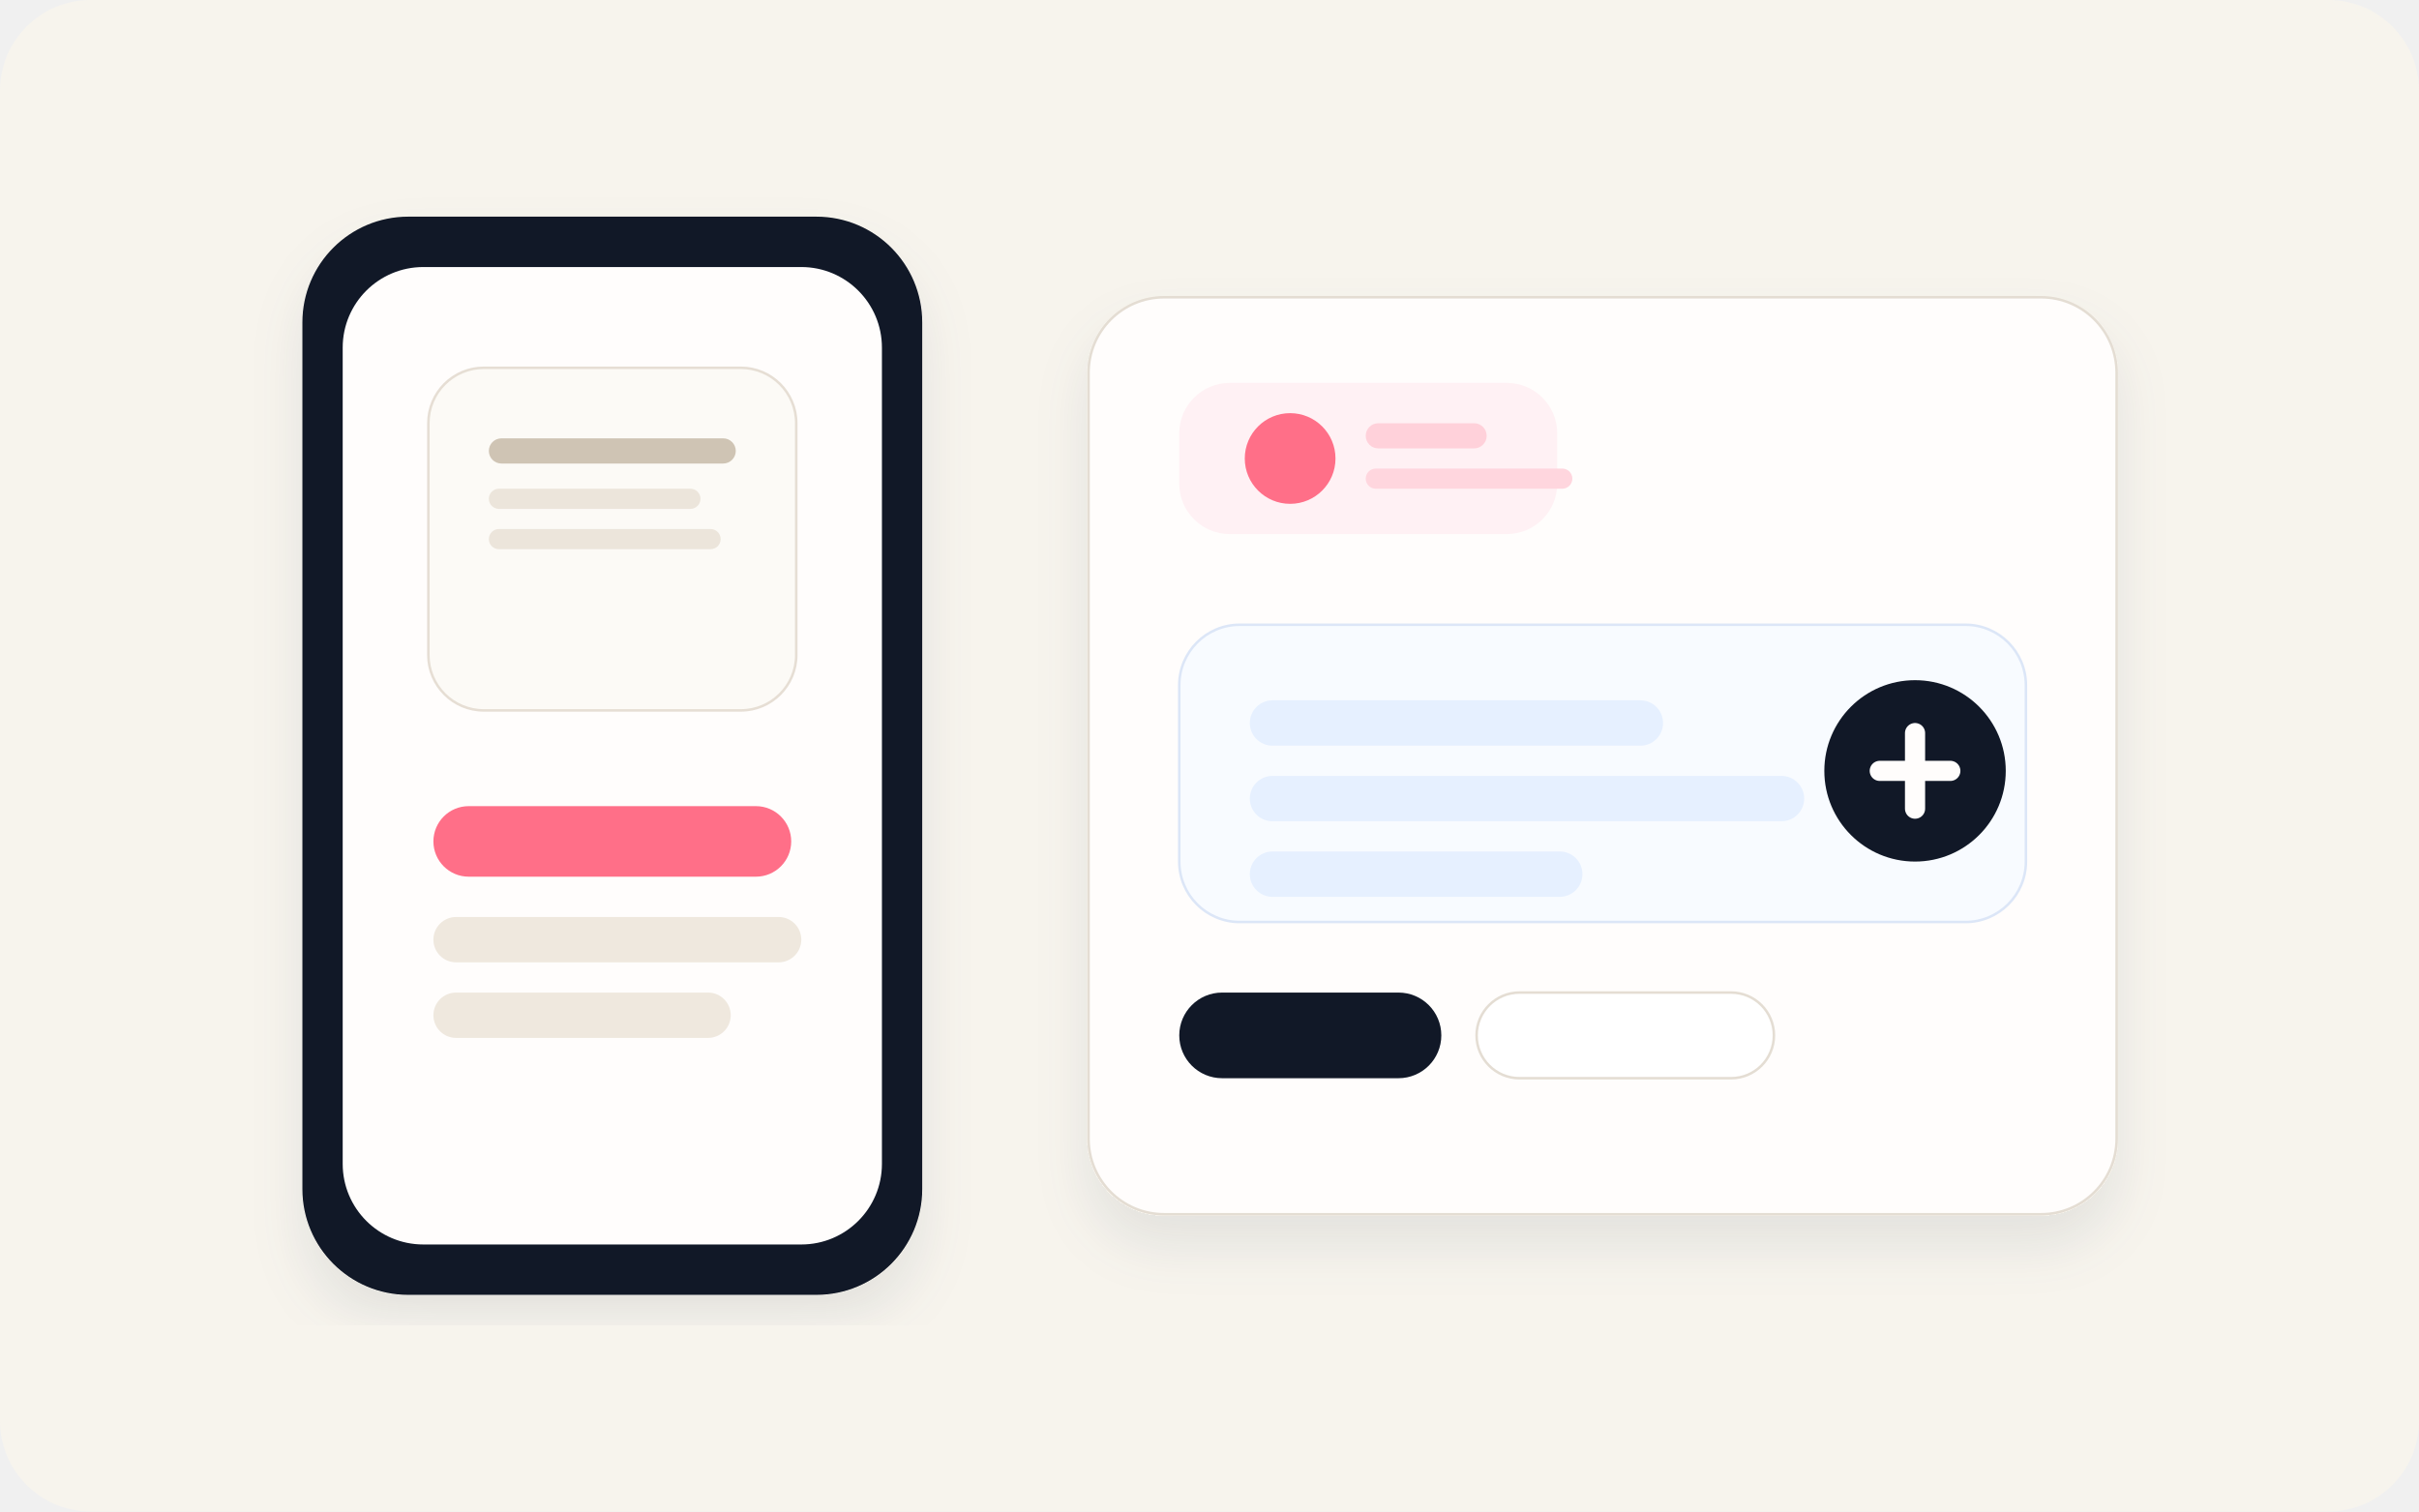
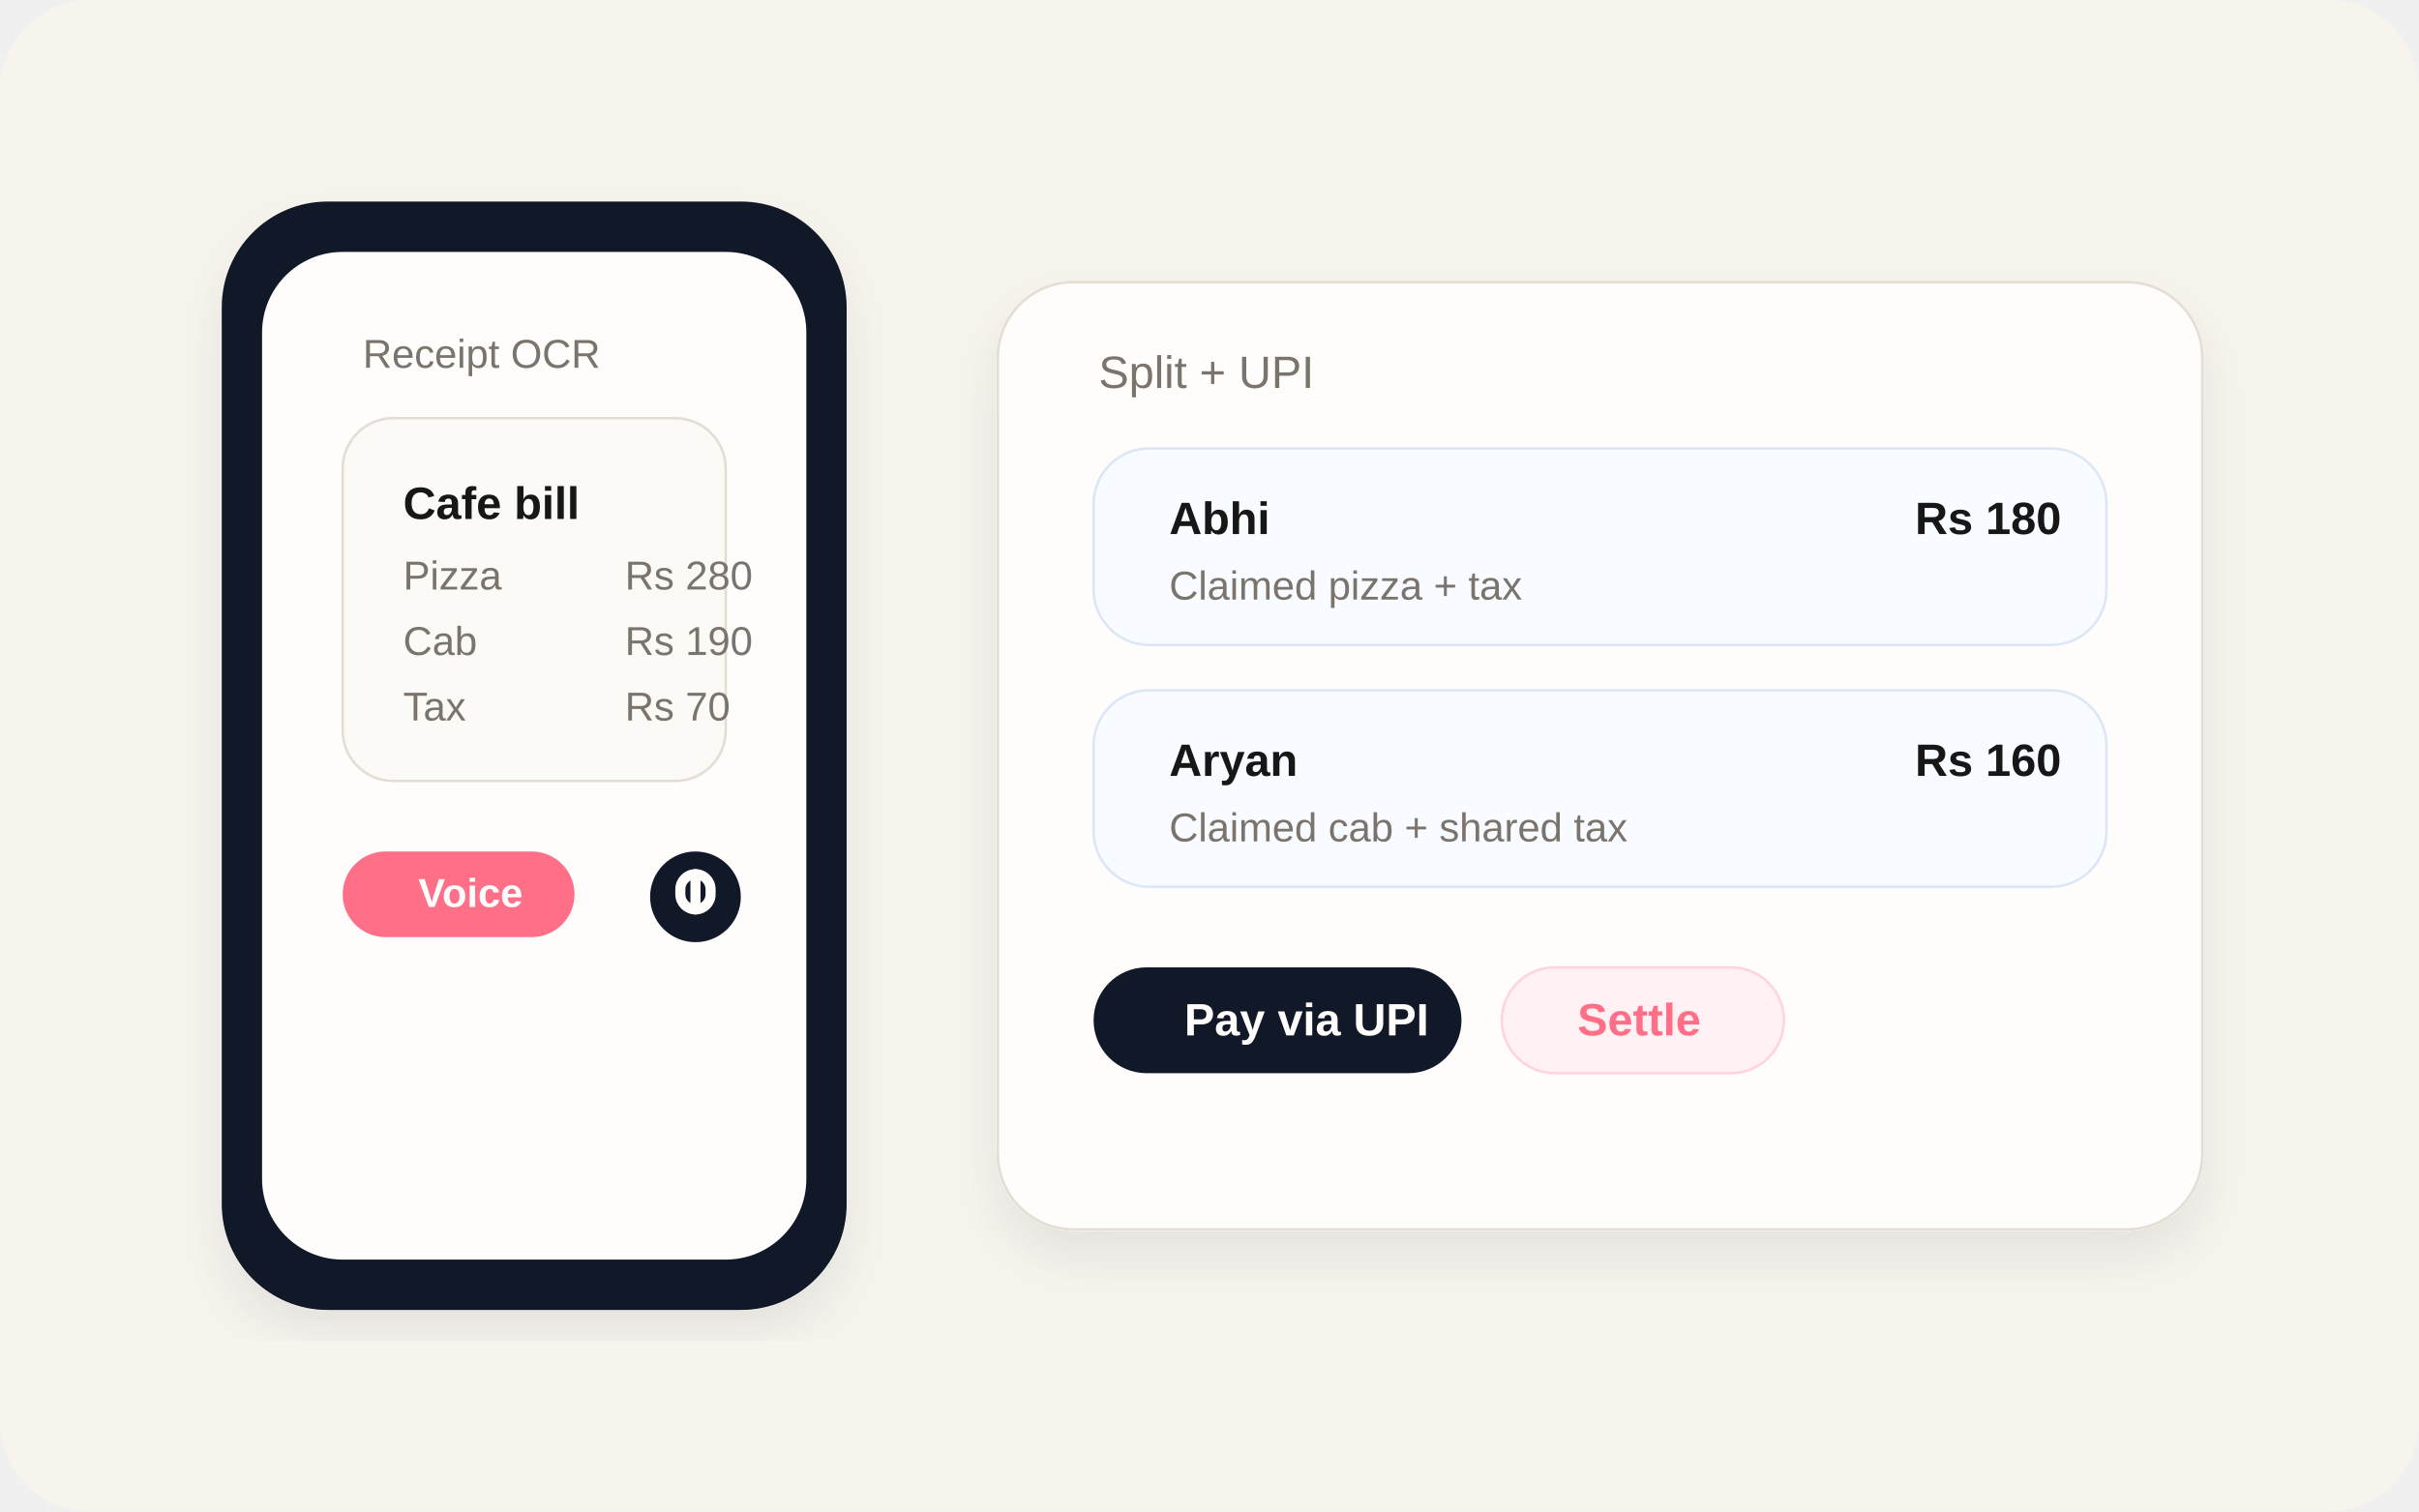
<svg xmlns="http://www.w3.org/2000/svg" width="960" height="600" viewBox="0 0 960 600" fill="none">
  <rect width="960" height="600" rx="36" fill="#F7F4ED" />
  <g filter="url(#shadow)">
-     <rect x="120" y="86" width="246" height="428" rx="42" fill="#111827" />
-     <rect x="136" y="106" width="214" height="388" rx="32" fill="#FFFDFC" />
-     <rect x="170" y="146" width="146" height="136" rx="22" fill="#FCFAF6" stroke="#E6DED4" />
-     <rect x="194" y="174" width="98" height="10" rx="5" fill="#CFC4B4" />
-     <rect x="194" y="194" width="84" height="8" rx="4" fill="#ECE5DB" />
-     <rect x="194" y="210" width="92" height="8" rx="4" fill="#ECE5DB" />
-     <rect x="172" y="320" width="142" height="28" rx="14" fill="#FF6F88" />
-     <rect x="172" y="364" width="146" height="18" rx="9" fill="#EFE8DE" />
-     <rect x="172" y="394" width="118" height="18" rx="9" fill="#EFE8DE" />
+     <rect x="88" y="80" width="248" height="440" rx="42" fill="#111827" />
+     <rect x="104" y="100" width="216" height="400" rx="32" fill="#FFFDFC" />
+     <text x="144" y="146" fill="#7A746D" font-size="16" font-family="Arial, sans-serif">Receipt OCR</text>
+     <rect x="136" y="166" width="152" height="144" rx="20" fill="#FCFAF6" stroke="#E4DDD3" />
+     <text x="160" y="206" fill="#171717" font-size="18" font-weight="700" font-family="Arial, sans-serif">Cafe bill</text>
+     <text x="160" y="234" fill="#7A746D" font-size="16" font-family="Arial, sans-serif">Pizza</text>
+     <text x="248" y="234" fill="#7A746D" font-size="16" font-family="Arial, sans-serif">Rs 280</text>
+     <text x="160" y="260" fill="#7A746D" font-size="16" font-family="Arial, sans-serif">Cab</text>
+     <text x="248" y="260" fill="#7A746D" font-size="16" font-family="Arial, sans-serif">Rs 190</text>
+     <text x="160" y="286" fill="#7A746D" font-size="16" font-family="Arial, sans-serif">Tax</text>
+     <text x="248" y="286" fill="#7A746D" font-size="16" font-family="Arial, sans-serif">Rs 70</text>
+     <rect x="136" y="338" width="92" height="34" rx="17" fill="#FF6F88" />
+     <text x="166" y="360" fill="#FFFDFC" font-size="16" font-weight="700" font-family="Arial, sans-serif">Voice</text>
+     <circle cx="276" cy="356" r="18" fill="#111827" />
+     <path d="M276 347V361" stroke="#FFFDFC" stroke-width="4" stroke-linecap="round" />
+     <path d="M270 353C270 349.686 272.686 347 276 347C279.314 347 282 349.686 282 353V355C282 358.314 279.314 361 276 361C272.686 361 270 358.314 270 355V353Z" stroke="#FFFDFC" stroke-width="4" />
  </g>
  <g filter="url(#shadow)">
-     <rect x="432" y="118" width="408" height="364" rx="30" fill="#FFFDFC" stroke="#E4DDD3" />
-     <rect x="468" y="152" width="150" height="60" rx="20" fill="#FFF1F4" />
-     <circle cx="512" cy="182" r="18" fill="#FF6F88" />
-     <rect x="542" y="168" width="48" height="10" rx="5" fill="#FF9AAE" fill-opacity="0.36" />
-     <rect x="542" y="186" width="82" height="8" rx="4" fill="#FFD6DE" />
-     <rect x="468" y="248" width="336" height="118" rx="24" fill="#F8FBFF" stroke="#DCE6F7" />
-     <rect x="496" y="278" width="164" height="18" rx="9" fill="#E6F0FF" />
-     <rect x="496" y="308" width="220" height="18" rx="9" fill="#E6F0FF" />
-     <rect x="496" y="338" width="132" height="18" rx="9" fill="#E6F0FF" />
-     <circle cx="760" cy="306" r="36" fill="#111827" />
-     <path d="M760 291V321" stroke="#FFFDFC" stroke-width="8" stroke-linecap="round" />
-     <path d="M746 306H774" stroke="#FFFDFC" stroke-width="8" stroke-linecap="round" />
-     <rect x="468" y="394" width="104" height="34" rx="17" fill="#111827" />
-     <rect x="586" y="394" width="118" height="34" rx="17" fill="#FFFFFF" stroke="#E4DDD3" />
+     <rect x="396" y="112" width="478" height="376" rx="30" fill="#FFFDFC" stroke="#E4DDD3" />
  </g>
+   <text x="436" y="154" fill="#7A746D" font-size="18" font-family="Arial, sans-serif">Split + UPI</text>
+   <rect x="434" y="178" width="402" height="78" rx="22" fill="#F8FBFF" stroke="#DCE6F7" />
+   <text x="464" y="212" fill="#171717" font-size="18" font-weight="700" font-family="Arial, sans-serif">Abhi</text>
+   <text x="760" y="212" fill="#171717" font-size="18" font-weight="700" font-family="Arial, sans-serif">Rs 180</text>
+   <text x="464" y="238" fill="#7A746D" font-size="16" font-family="Arial, sans-serif">Claimed pizza + tax</text>
+   <rect x="434" y="274" width="402" height="78" rx="22" fill="#F8FBFF" stroke="#DCE6F7" />
+   <text x="464" y="308" fill="#171717" font-size="18" font-weight="700" font-family="Arial, sans-serif">Aryan</text>
+   <text x="760" y="308" fill="#171717" font-size="18" font-weight="700" font-family="Arial, sans-serif">Rs 160</text>
+   <text x="464" y="334" fill="#7A746D" font-size="16" font-family="Arial, sans-serif">Claimed cab + shared tax</text>
+   <rect x="434" y="384" width="146" height="42" rx="21" fill="#111827" />
+   <text x="470" y="411" fill="#FFFDFC" font-size="18" font-weight="700" font-family="Arial, sans-serif">Pay via UPI</text>
+   <rect x="596" y="384" width="112" height="42" rx="21" fill="#FFF1F4" stroke="#FFD4DD" />
+   <text x="626" y="411" fill="#FF6F88" font-size="18" font-weight="700" font-family="Arial, sans-serif">Settle</text>
  <defs>
-     <filter id="shadow" x="100" y="70" width="760" height="456" filterUnits="userSpaceOnUse" color-interpolation-filters="sRGB">
+     <filter id="shadow" x="70" y="64" width="822" height="468" filterUnits="userSpaceOnUse" color-interpolation-filters="sRGB">
      <feFlood flood-opacity="0" result="BackgroundImageFix" />
      <feColorMatrix in="SourceAlpha" type="matrix" values="0 0 0 0 0 0 0 0 0 0 0 0 0 0 0 0 0 0 127 0" result="hardAlpha" />
-       <feOffset dy="12" />
-       <feGaussianBlur stdDeviation="10" />
+       <feOffset dy="10" />
+       <feGaussianBlur stdDeviation="9" />
      <feComposite in2="hardAlpha" operator="out" />
      <feColorMatrix type="matrix" values="0 0 0 0 0.204 0 0 0 0 0.267 0 0 0 0 0.365 0 0 0 0.1 0" />
      <feBlend mode="normal" in2="BackgroundImageFix" result="effect1_dropShadow_0_1" />
      <feBlend mode="normal" in="SourceGraphic" in2="effect1_dropShadow_0_1" result="shape" />
    </filter>
  </defs>
</svg>
